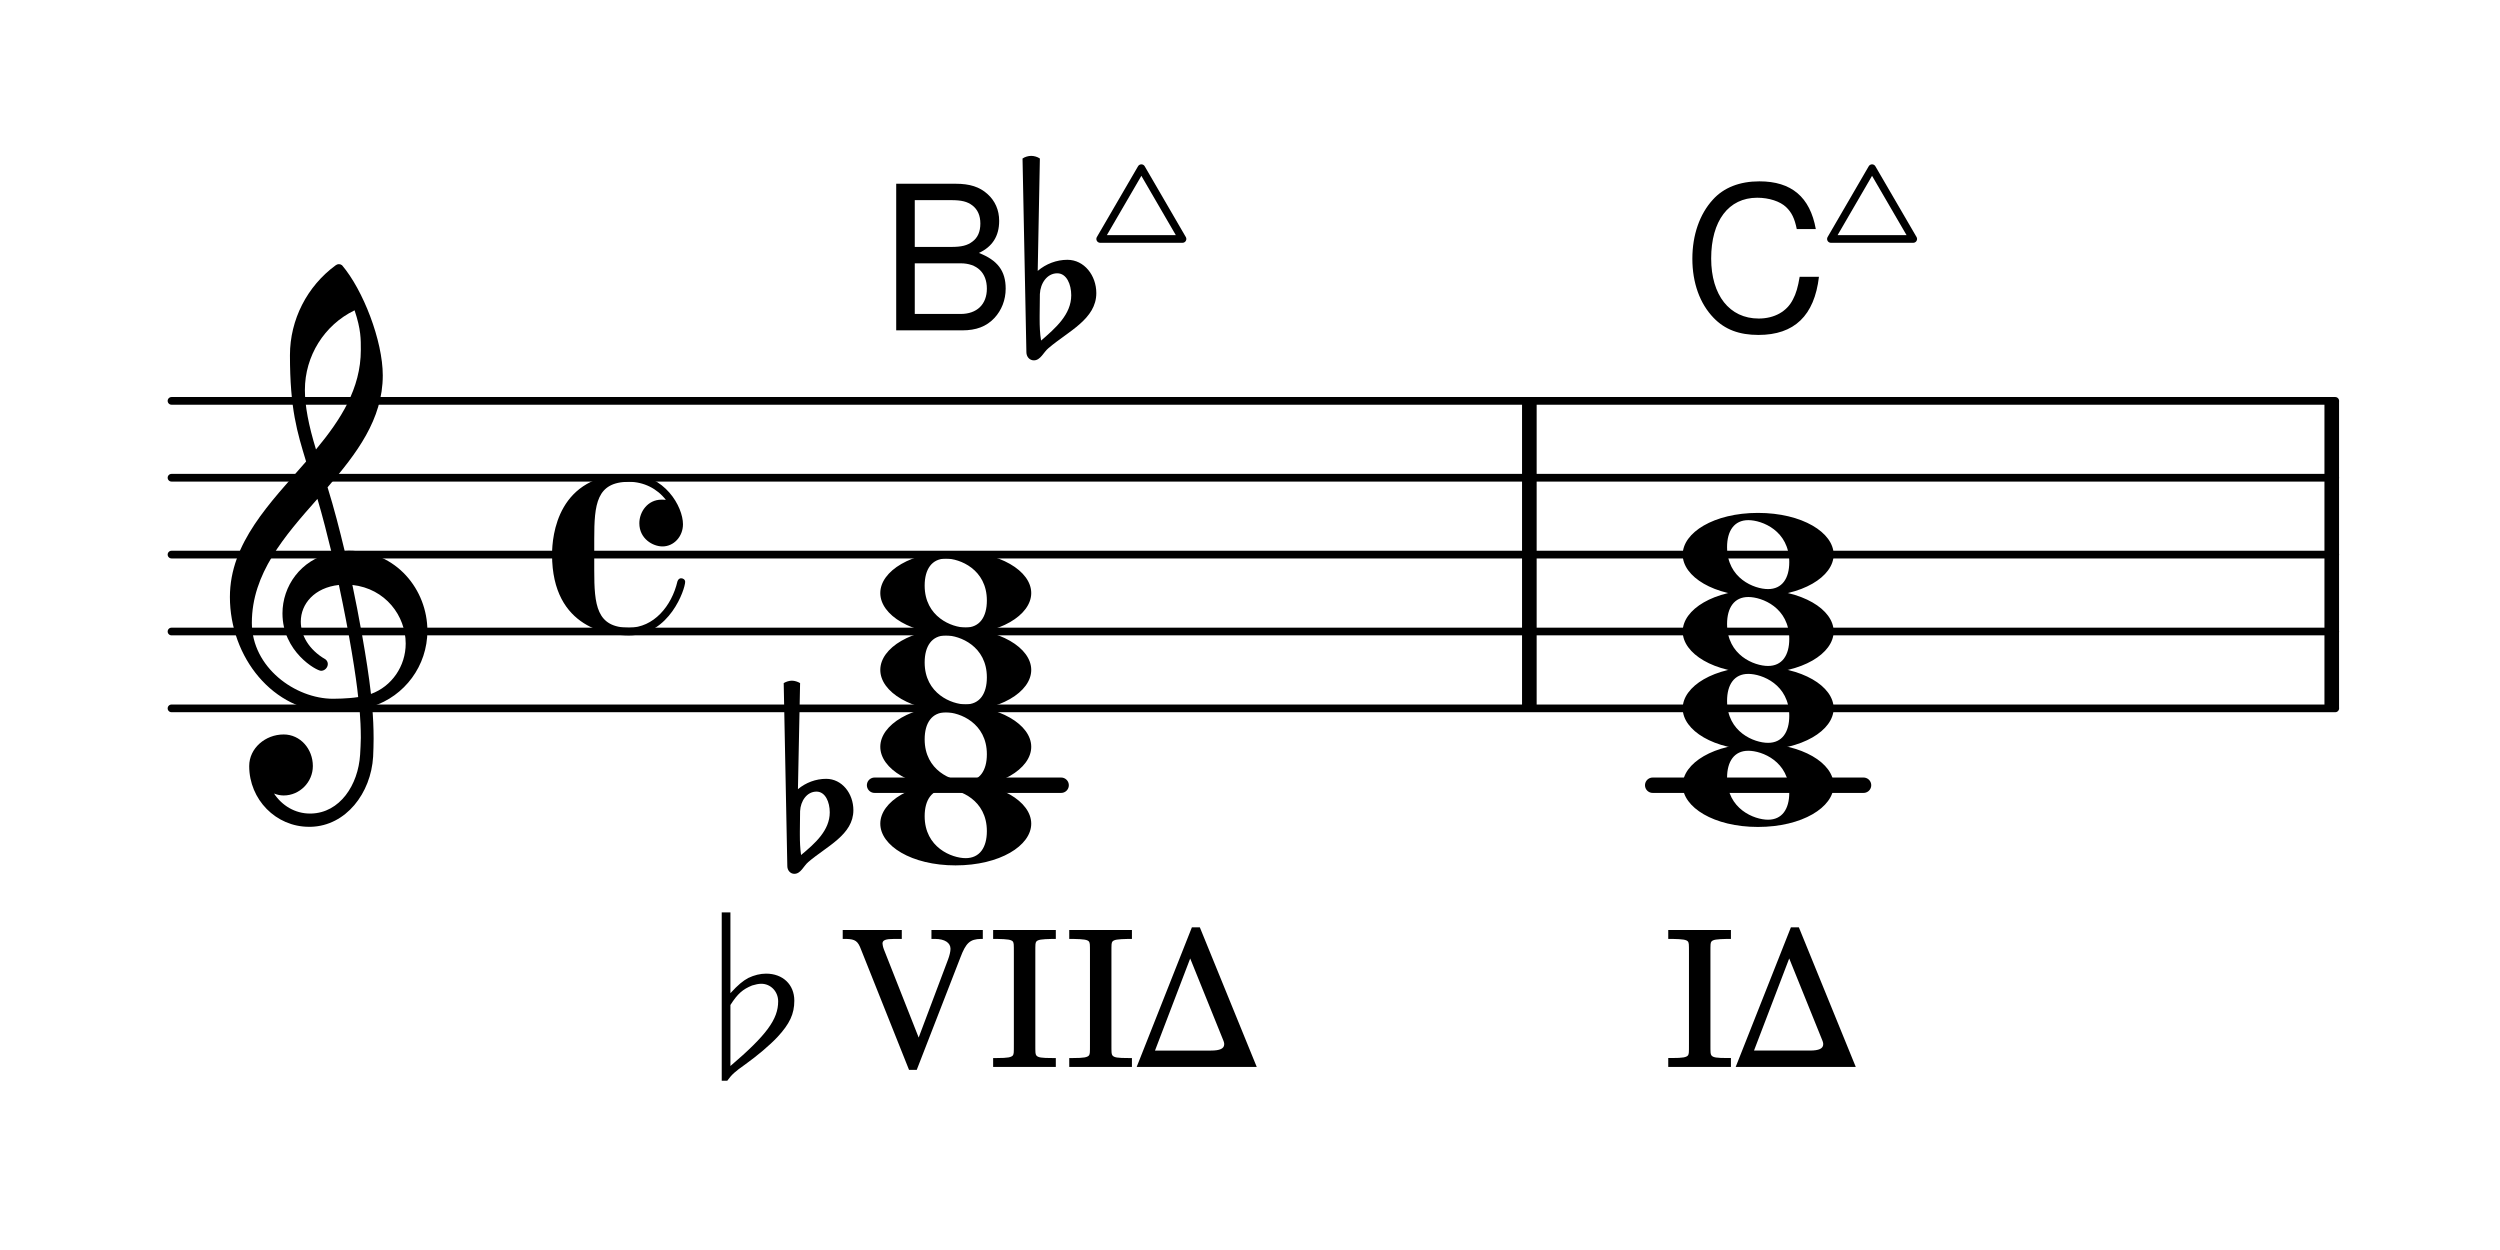
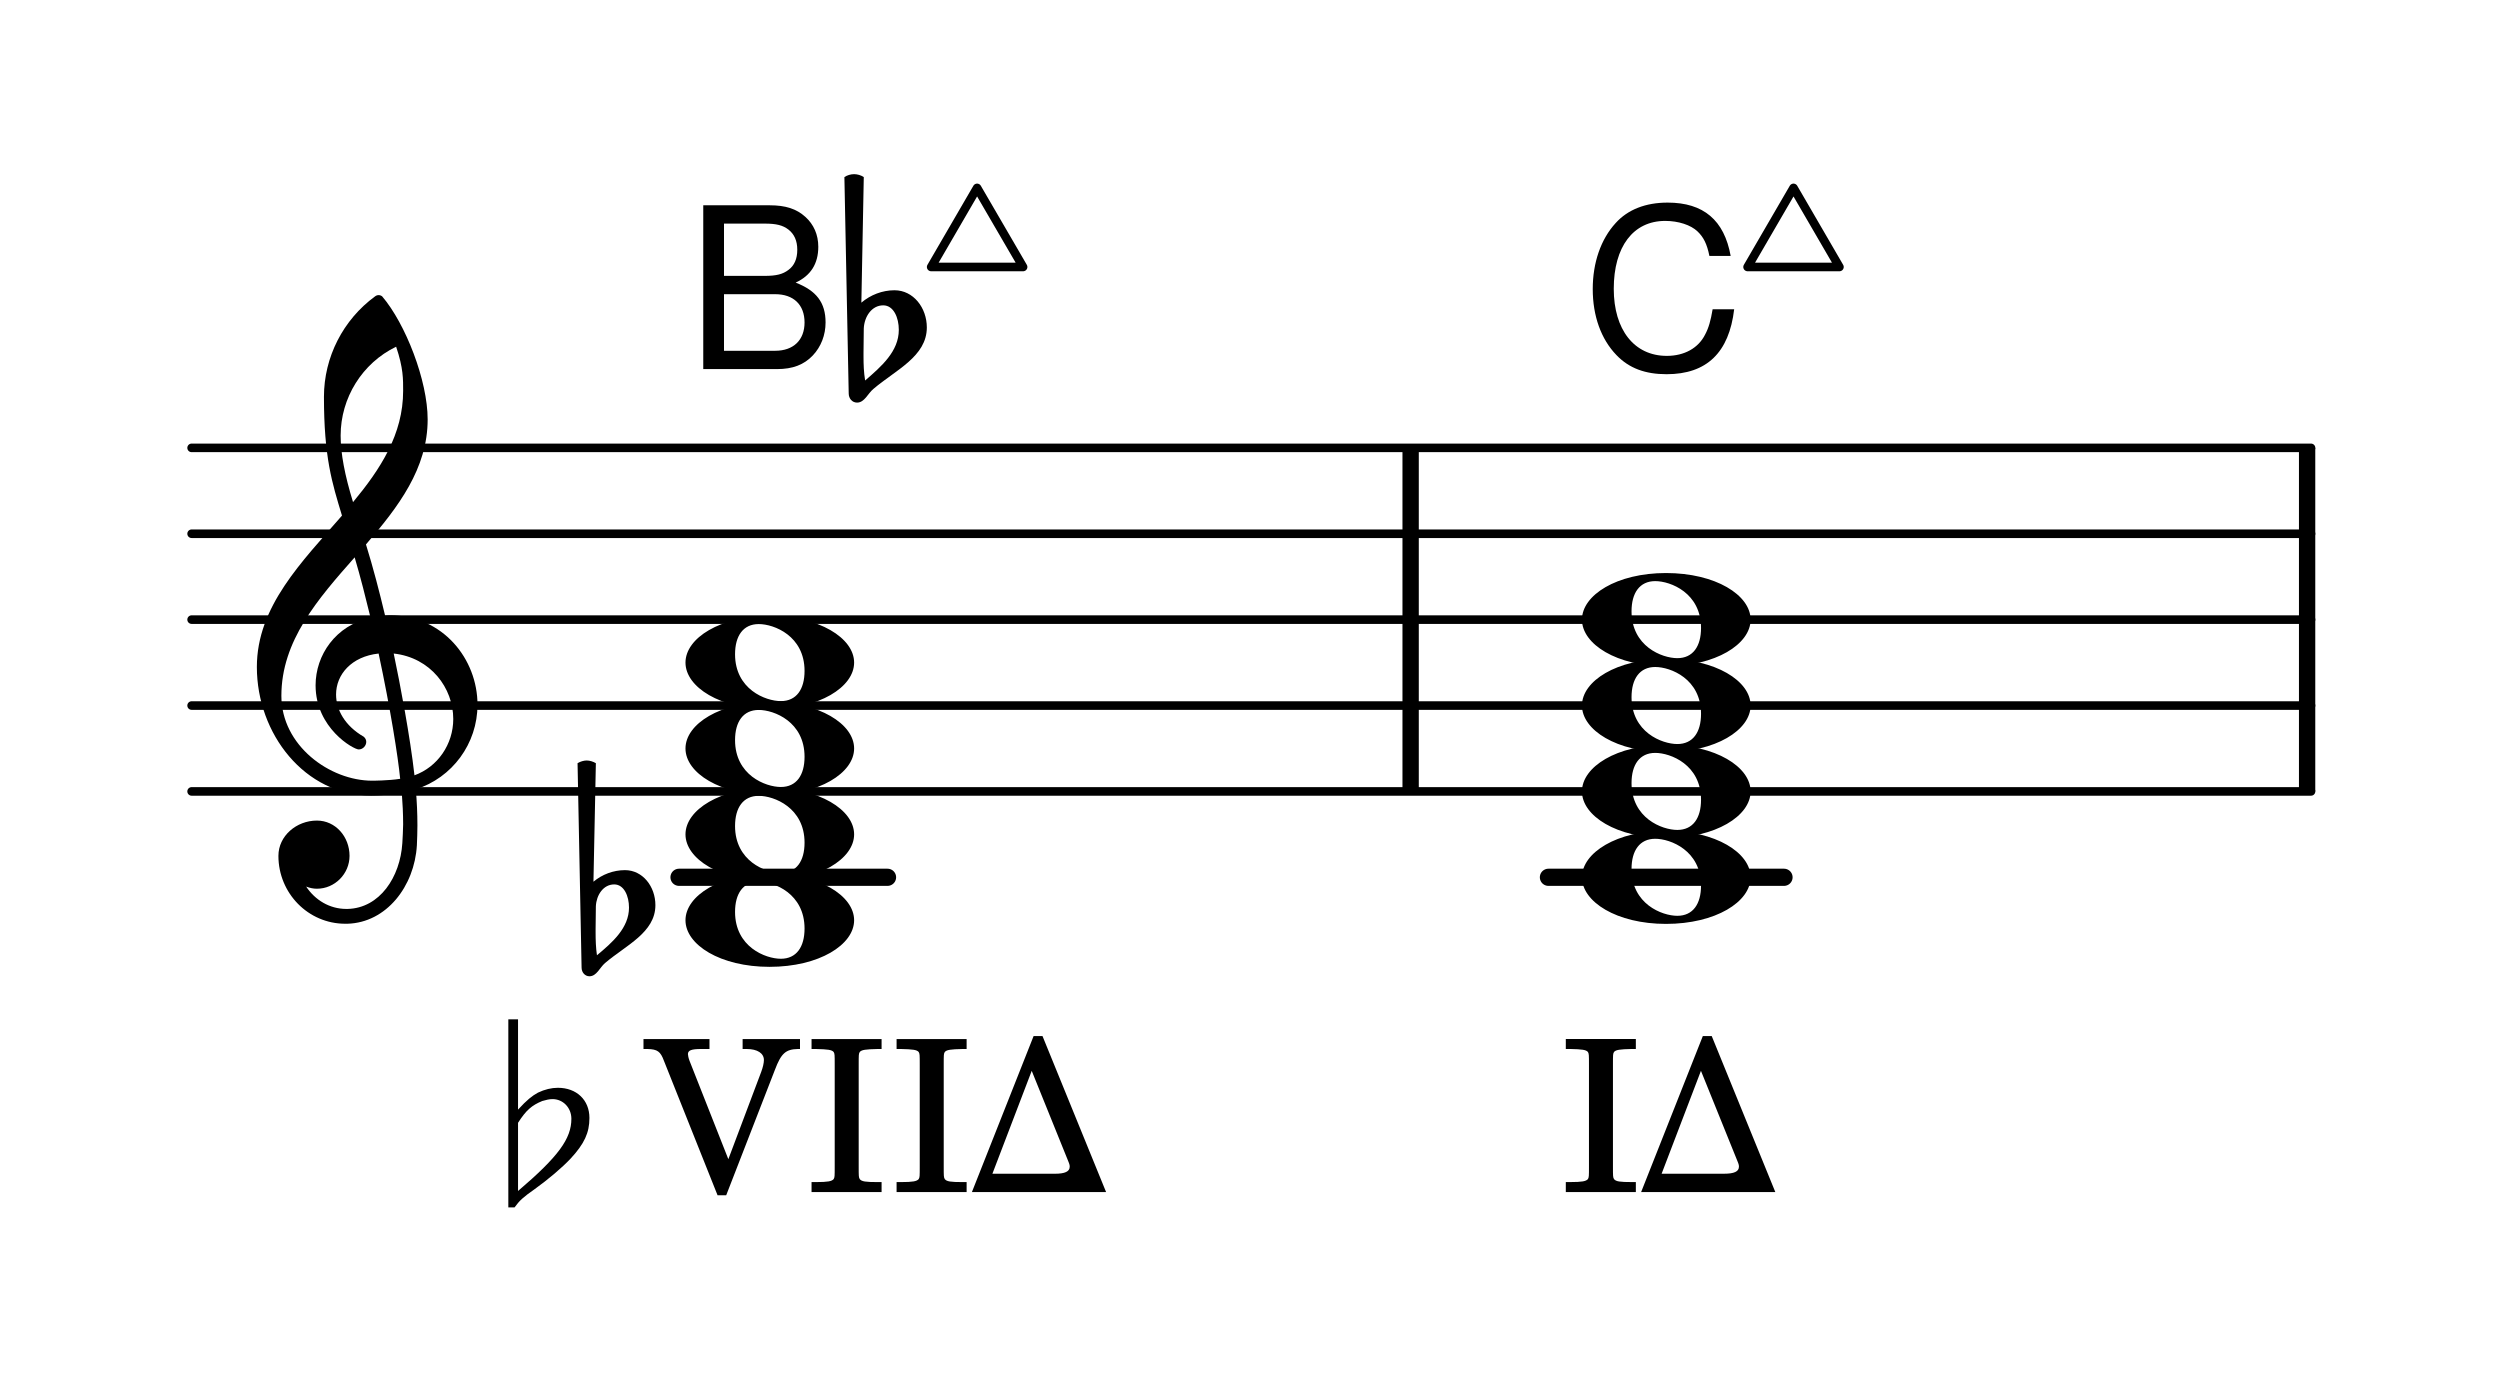
- <svg xmlns="http://www.w3.org/2000/svg" xmlns:xlink="http://www.w3.org/1999/xlink" width="162pt" height="81pt" viewBox="0 0 162 81">
+ <svg xmlns="http://www.w3.org/2000/svg" xmlns:xlink="http://www.w3.org/1999/xlink" width="145pt" height="81pt" viewBox="0 0 145 81">
  <defs>
    <g>
      <g id="glyph-0-0">
        <path d="M 1.031 0 L 5.312 0 C 6.219 0 6.875 -0.25 7.391 -0.797 C 7.859 -1.297 8.125 -1.969 8.125 -2.703 C 8.125 -3.859 7.594 -4.547 6.391 -5.016 C 7.266 -5.422 7.703 -6.109 7.703 -7.094 C 7.703 -7.797 7.438 -8.391 6.953 -8.828 C 6.438 -9.297 5.797 -9.5 4.891 -9.5 L 1.031 -9.5 Z M 2.234 -5.406 L 2.234 -8.438 L 4.594 -8.438 C 5.266 -8.438 5.641 -8.344 5.969 -8.094 C 6.312 -7.828 6.484 -7.438 6.484 -6.922 C 6.484 -6.391 6.312 -6 5.969 -5.75 C 5.641 -5.5 5.266 -5.406 4.594 -5.406 Z M 2.234 -1.062 L 2.234 -4.344 L 5.203 -4.344 C 6.266 -4.344 6.906 -3.734 6.906 -2.703 C 6.906 -1.688 6.266 -1.062 5.203 -1.062 Z M 2.234 -1.062 " />
      </g>
      <g id="glyph-0-1">
        <path d="M 8.625 -6.562 C 8.25 -8.641 7.047 -9.656 4.969 -9.656 C 3.688 -9.656 2.656 -9.25 1.953 -8.469 C 1.094 -7.531 0.625 -6.172 0.625 -4.641 C 0.625 -3.078 1.109 -1.734 2 -0.812 C 2.734 -0.047 3.672 0.297 4.906 0.297 C 7.234 0.297 8.531 -0.953 8.828 -3.469 L 7.578 -3.469 C 7.469 -2.812 7.344 -2.375 7.141 -2 C 6.75 -1.219 5.938 -0.766 4.922 -0.766 C 3.031 -0.766 1.844 -2.281 1.844 -4.656 C 1.844 -7.094 2.969 -8.594 4.828 -8.594 C 5.594 -8.594 6.312 -8.359 6.703 -7.984 C 7.047 -7.656 7.25 -7.266 7.391 -6.562 Z M 8.625 -6.562 " />
      </g>
      <g id="glyph-1-0">
        <path d="M 0.562 -0.859 C 0.594 -1.562 1.031 -2.203 1.688 -2.203 C 2.297 -2.203 2.594 -1.484 2.594 -0.781 C 2.594 0.469 1.578 1.344 0.641 2.156 C 0.562 1.688 0.547 1.219 0.547 0.766 L 0.547 0.531 Z M -0.312 2.906 C -0.312 3.203 -0.109 3.438 0.172 3.438 C 0.609 3.438 0.797 2.906 1.125 2.641 C 2.406 1.547 4.219 0.766 4.219 -0.922 C 4.219 -2.062 3.438 -3.078 2.344 -3.078 C 1.641 -3.078 0.953 -2.812 0.422 -2.359 L 0.562 -9.641 C 0.406 -9.75 0.188 -9.812 0 -9.812 C -0.188 -9.812 -0.406 -9.75 -0.562 -9.641 Z M -0.312 2.906 " />
      </g>
      <g id="glyph-2-0">
        <path d="M 4.25 -2.234 C 5.141 -2.234 6.906 -1.547 6.906 0.484 C 6.906 1.547 6.438 2.234 5.531 2.234 C 4.641 2.234 2.875 1.547 2.875 -0.484 C 2.875 -1.547 3.344 -2.234 4.25 -2.234 Z M 4.875 -2.703 C 2.016 -2.703 0 -1.422 0 0 C 0 1.422 2.016 2.703 4.875 2.703 C 7.75 2.703 9.781 1.422 9.781 0 C 9.781 -1.422 7.75 -2.703 4.875 -2.703 Z M 4.875 -2.703 " />
      </g>
      <g id="glyph-2-1">
        <path d="M 5.297 12.656 L 5.312 11.797 L 5.234 11.797 C 4.266 11.797 3.422 11.281 2.906 10.5 C 3.109 10.578 3.312 10.625 3.531 10.625 C 4.562 10.625 5.422 9.766 5.422 8.719 C 5.422 7.609 4.609 6.672 3.531 6.672 C 2.344 6.672 1.297 7.562 1.297 8.719 C 1.297 10.891 3.031 12.656 5.172 12.656 Z M 9.188 4.047 C 8.938 1.812 8.359 -1.234 7.984 -3.016 C 10.125 -2.781 11.438 -1.016 11.438 0.781 C 11.438 2.25 10.531 3.562 9.188 4.047 Z M 1.469 -0.562 C 1.469 -3.75 3.578 -6.172 5.719 -8.594 C 6.062 -7.438 6.359 -6.25 6.641 -5.094 C 4.609 -4.641 3.453 -2.922 3.453 -1.172 C 3.453 1.312 5.656 2.547 5.953 2.547 C 6.203 2.547 6.391 2.328 6.391 2.109 C 6.391 2.016 6.359 1.906 6.25 1.812 C 5.141 1.172 4.641 0.234 4.641 -0.641 C 4.641 -1.797 5.531 -2.844 7.109 -3.016 C 7.797 0.203 8.234 2.969 8.359 4.25 C 7.672 4.359 6.75 4.359 6.734 4.359 C 4.281 4.359 1.469 2.328 1.469 -0.562 Z M 4.984 -11.016 C 2.656 -8.328 0.047 -5.75 0.047 -2.234 C 0.047 1.641 2.828 5.219 6.672 5.219 C 7.562 5.219 8.344 5.078 8.453 5.062 C 8.5 5.672 8.531 6.281 8.531 6.891 C 8.531 7.25 8.5 7.625 8.484 7.984 C 8.359 9.953 7.172 11.75 5.312 11.797 L 5.297 12.656 C 7.562 12.594 9.188 10.484 9.328 8.109 C 9.344 7.734 9.359 7.328 9.359 6.953 C 9.359 6.25 9.328 5.562 9.266 4.859 C 11.375 4.188 12.844 2.219 12.844 -0.047 C 12.844 -2.688 10.844 -5.234 7.75 -5.234 C 7.625 -5.234 7.531 -5.219 7.484 -5.219 C 7.156 -6.594 6.797 -7.984 6.375 -9.344 C 8.25 -11.516 9.953 -13.75 9.953 -16.594 C 9.953 -18.844 8.672 -22.141 7.312 -23.734 C 7.188 -23.828 7.031 -23.828 6.906 -23.734 C 5.047 -22.375 3.938 -20.203 3.938 -17.906 C 3.938 -14.406 4.406 -12.922 4.984 -11.016 Z M 8.531 -18.25 C 8.531 -15.734 7.219 -13.719 5.625 -11.797 C 5.141 -13.375 4.906 -14.625 4.906 -15.656 C 4.906 -17.844 6.156 -19.859 8.125 -20.812 C 8.547 -19.562 8.531 -18.922 8.531 -18.25 Z M 8.531 -18.25 " />
      </g>
      <g id="glyph-2-2">
-         <path d="M 4.984 -5.219 C 0.359 -5.219 0 -1.234 0 0 C 0 4.859 3.812 5.234 4.984 5.234 C 7.625 5.234 8.625 2.219 8.625 1.766 C 8.625 1.609 8.484 1.531 8.359 1.531 C 8.266 1.531 8.172 1.594 8.125 1.734 C 7.75 3.344 6.578 4.734 4.984 4.734 C 2.875 4.734 2.734 3.266 2.734 1.016 L 2.734 -1.016 C 2.734 -3.266 2.875 -4.719 4.984 -4.719 C 5.938 -4.719 6.812 -4.281 7.375 -3.547 C 7.266 -3.562 7.172 -3.562 7.094 -3.562 C 6.203 -3.562 5.656 -2.781 5.656 -2.031 C 5.656 -1.031 6.531 -0.531 7.156 -0.531 C 7.891 -0.531 8.484 -1.172 8.484 -1.969 C 8.484 -3.109 7.297 -5.219 4.984 -5.219 Z M 4.984 -5.219 " />
-       </g>
-       <g id="glyph-2-3">
        <path d="M 0.531 -0.812 C 0.562 -1.469 0.969 -2.078 1.594 -2.078 C 2.172 -2.078 2.453 -1.391 2.453 -0.734 C 2.453 0.438 1.5 1.281 0.594 2.031 C 0.531 1.594 0.516 1.156 0.516 0.719 L 0.516 0.5 Z M -0.297 2.75 C -0.297 3.031 -0.094 3.25 0.156 3.25 C 0.578 3.25 0.75 2.75 1.062 2.484 C 2.266 1.453 3.984 0.719 3.984 -0.875 C 3.984 -1.953 3.25 -2.906 2.219 -2.906 C 1.547 -2.906 0.891 -2.656 0.391 -2.234 L 0.531 -9.109 C 0.375 -9.203 0.172 -9.266 0 -9.266 C -0.172 -9.266 -0.375 -9.203 -0.531 -9.109 Z M -0.297 2.75 " />
      </g>
      <g id="glyph-3-0">
        <path d="M -0.094 0 L 7.688 0 L 4 -9.047 L 3.484 -9.047 Z M 1.094 -1.062 L 3.375 -7.031 L 5.484 -1.812 C 5.578 -1.594 5.578 -1.531 5.578 -1.469 C 5.578 -1.188 5.297 -1.062 4.719 -1.062 Z M 1.094 -1.062 " />
      </g>
      <g id="glyph-3-1">
        <path d="M 4.828 -1.906 L 2.578 -7.609 C 2.516 -7.766 2.484 -7.938 2.484 -8 C 2.484 -8.219 2.688 -8.297 3.25 -8.297 L 3.734 -8.297 L 3.734 -8.875 L -0.094 -8.875 L -0.094 -8.297 L 0.141 -8.297 C 0.719 -8.281 0.891 -8.156 1.094 -7.609 L 4.203 0.188 L 4.703 0.188 L 7.531 -7.094 C 7.891 -8.047 8.156 -8.281 8.859 -8.297 L 8.984 -8.297 L 8.984 -8.875 L 5.656 -8.875 L 5.656 -8.297 L 5.891 -8.297 C 6.516 -8.297 6.891 -8.047 6.891 -7.656 C 6.891 -7.484 6.828 -7.219 6.734 -6.969 Z M 4.828 -1.906 " />
      </g>
      <g id="glyph-3-2">
        <path d="M 0.469 -8.297 L 0.719 -8.297 C 1.422 -8.281 1.641 -8.25 1.75 -8.125 C 1.812 -8.016 1.812 -7.984 1.812 -7.359 L 1.812 -1.516 C 1.812 -0.891 1.812 -0.859 1.75 -0.75 C 1.641 -0.625 1.422 -0.578 0.719 -0.578 L 0.469 -0.578 L 0.469 0 L 4.531 0 L 4.531 -0.578 L 4.297 -0.578 C 3.609 -0.578 3.375 -0.609 3.266 -0.75 C 3.203 -0.859 3.203 -0.891 3.203 -1.516 L 3.203 -7.359 C 3.203 -8 3.203 -8.016 3.266 -8.125 C 3.375 -8.25 3.594 -8.281 4.297 -8.297 L 4.531 -8.297 L 4.531 -8.875 L 0.469 -8.875 Z M 0.469 -8.297 " />
      </g>
      <g id="glyph-4-0">
        <path d="M 4.312 -10.016 L 4.312 0.891 L 4.672 0.891 C 4.969 0.484 5.156 0.312 5.844 -0.172 C 6.625 -0.734 7.422 -1.406 7.922 -1.938 C 8.719 -2.797 9.016 -3.438 9.016 -4.297 C 9.016 -5.344 8.266 -6.047 7.188 -6.047 C 6.812 -6.047 6.422 -5.953 6.031 -5.766 C 5.688 -5.578 5.391 -5.344 4.875 -4.781 L 4.875 -10.016 Z M 4.875 -4.016 C 5.344 -4.75 5.672 -5.031 6.281 -5.281 C 6.5 -5.344 6.688 -5.391 6.875 -5.391 C 7.484 -5.391 7.969 -4.891 7.969 -4.25 C 7.969 -3.094 7.219 -2.062 4.875 -0.062 Z M 4.875 -4.016 " />
      </g>
    </g>
  </defs>
-   <path fill="none" stroke-width="9.465" stroke-linecap="butt" stroke-linejoin="miter" stroke="rgb(0%, 0%, 0%)" stroke-opacity="1" stroke-miterlimit="10" d="M 1591.016 7870.977 L 1591.016 8070.234 " transform="matrix(0.1, 0, 0, -0.1, -60, 833)" />
-   <path fill="none" stroke-width="9.963" stroke-linecap="round" stroke-linejoin="miter" stroke="rgb(0%, 0%, 0%)" stroke-opacity="1" stroke-miterlimit="10" d="M 1670.938 7821.172 L 1807.578 7821.172 " transform="matrix(0.1, 0, 0, -0.1, -60, 833)" />
-   <path fill="none" stroke-width="9.963" stroke-linecap="round" stroke-linejoin="miter" stroke="rgb(0%, 0%, 0%)" stroke-opacity="1" stroke-miterlimit="10" d="M 1166.719 7821.172 L 1287.617 7821.172 " transform="matrix(0.1, 0, 0, -0.1, -60, 833)" />
-   <path fill="none" stroke-width="4.981" stroke-linecap="round" stroke-linejoin="miter" stroke="rgb(0%, 0%, 0%)" stroke-opacity="1" stroke-miterlimit="10" d="M 711.133 7870.977 L 2113.242 7870.977 " transform="matrix(0.1, 0, 0, -0.1, -60, 833)" />
-   <path fill="none" stroke-width="4.981" stroke-linecap="round" stroke-linejoin="miter" stroke="rgb(0%, 0%, 0%)" stroke-opacity="1" stroke-miterlimit="10" d="M 711.133 7920.781 L 2113.242 7920.781 " transform="matrix(0.1, 0, 0, -0.1, -60, 833)" />
-   <path fill="none" stroke-width="4.981" stroke-linecap="round" stroke-linejoin="miter" stroke="rgb(0%, 0%, 0%)" stroke-opacity="1" stroke-miterlimit="10" d="M 711.133 7970.625 L 2113.242 7970.625 " transform="matrix(0.1, 0, 0, -0.1, -60, 833)" />
-   <path fill="none" stroke-width="4.981" stroke-linecap="round" stroke-linejoin="miter" stroke="rgb(0%, 0%, 0%)" stroke-opacity="1" stroke-miterlimit="10" d="M 711.133 8020.43 L 2113.242 8020.43 " transform="matrix(0.1, 0, 0, -0.1, -60, 833)" />
-   <path fill="none" stroke-width="4.981" stroke-linecap="round" stroke-linejoin="miter" stroke="rgb(0%, 0%, 0%)" stroke-opacity="1" stroke-miterlimit="10" d="M 711.133 8070.234 L 2113.242 8070.234 " transform="matrix(0.1, 0, 0, -0.1, -60, 833)" />
-   <path fill="none" stroke-width="9.465" stroke-linecap="butt" stroke-linejoin="miter" stroke="rgb(0%, 0%, 0%)" stroke-opacity="1" stroke-miterlimit="10" d="M 2110.977 7870.977 L 2110.977 8070.234 " transform="matrix(0.1, 0, 0, -0.1, -60, 833)" />
+   <path fill="none" stroke-width="9.465" stroke-linecap="butt" stroke-linejoin="miter" stroke="rgb(0%, 0%, 0%)" stroke-opacity="1" stroke-miterlimit="10" d="M 1418.164 7870.977 L 1418.164 8070.234 " transform="matrix(0.1, 0, 0, -0.1, -60, 833)" />
+   <path fill="none" stroke-width="9.963" stroke-linecap="round" stroke-linejoin="miter" stroke="rgb(0%, 0%, 0%)" stroke-opacity="1" stroke-miterlimit="10" d="M 1498.086 7821.172 L 1634.727 7821.172 " transform="matrix(0.1, 0, 0, -0.1, -60, 833)" />
+   <path fill="none" stroke-width="9.963" stroke-linecap="round" stroke-linejoin="miter" stroke="rgb(0%, 0%, 0%)" stroke-opacity="1" stroke-miterlimit="10" d="M 993.828 7821.172 L 1114.766 7821.172 " transform="matrix(0.1, 0, 0, -0.1, -60, 833)" />
+   <path fill="none" stroke-width="4.981" stroke-linecap="round" stroke-linejoin="miter" stroke="rgb(0%, 0%, 0%)" stroke-opacity="1" stroke-miterlimit="10" d="M 711.133 7870.977 L 1940.391 7870.977 " transform="matrix(0.1, 0, 0, -0.1, -60, 833)" />
+   <path fill="none" stroke-width="4.981" stroke-linecap="round" stroke-linejoin="miter" stroke="rgb(0%, 0%, 0%)" stroke-opacity="1" stroke-miterlimit="10" d="M 711.133 7920.781 L 1940.391 7920.781 " transform="matrix(0.1, 0, 0, -0.1, -60, 833)" />
+   <path fill="none" stroke-width="4.981" stroke-linecap="round" stroke-linejoin="miter" stroke="rgb(0%, 0%, 0%)" stroke-opacity="1" stroke-miterlimit="10" d="M 711.133 7970.625 L 1940.391 7970.625 " transform="matrix(0.1, 0, 0, -0.1, -60, 833)" />
+   <path fill="none" stroke-width="4.981" stroke-linecap="round" stroke-linejoin="miter" stroke="rgb(0%, 0%, 0%)" stroke-opacity="1" stroke-miterlimit="10" d="M 711.133 8020.43 L 1940.391 8020.43 " transform="matrix(0.1, 0, 0, -0.1, -60, 833)" />
+   <path fill="none" stroke-width="4.981" stroke-linecap="round" stroke-linejoin="miter" stroke="rgb(0%, 0%, 0%)" stroke-opacity="1" stroke-miterlimit="10" d="M 711.133 8070.234 L 1940.391 8070.234 " transform="matrix(0.1, 0, 0, -0.1, -60, 833)" />
+   <path fill="none" stroke-width="9.465" stroke-linecap="butt" stroke-linejoin="miter" stroke="rgb(0%, 0%, 0%)" stroke-opacity="1" stroke-miterlimit="10" d="M 1938.125 7870.977 L 1938.125 8070.234 " transform="matrix(0.1, 0, 0, -0.1, -60, 833)" />
  <g fill="rgb(0%, 0%, 0%)" fill-opacity="1">
-     <use xlink:href="#glyph-0-0" x="57.043" y="21.407" />
+     <use xlink:href="#glyph-0-0" x="39.758" y="21.407" />
  </g>
  <g fill="rgb(0%, 0%, 0%)" fill-opacity="1">
-     <use xlink:href="#glyph-1-0" x="66.822" y="19.913" />
+     <use xlink:href="#glyph-1-0" x="49.537" y="19.913" />
  </g>
-   <path fill="none" stroke-width="4.981" stroke-linecap="butt" stroke-linejoin="round" stroke="rgb(0%, 0%, 0%)" stroke-opacity="1" stroke-miterlimit="10" d="M 1312.93 8175.156 L 1366.25 8175.156 L 1339.609 8221.016 Z M 1312.93 8175.156 " transform="matrix(0.1, 0, 0, -0.1, -60, 833)" />
+   <path fill="none" stroke-width="4.981" stroke-linecap="butt" stroke-linejoin="round" stroke="rgb(0%, 0%, 0%)" stroke-opacity="1" stroke-miterlimit="10" d="M 1140.078 8175.156 L 1193.398 8175.156 L 1166.719 8221.016 Z M 1140.078 8175.156 " transform="matrix(0.1, 0, 0, -0.1, -60, 833)" />
  <g fill="rgb(0%, 0%, 0%)" fill-opacity="1">
-     <use xlink:href="#glyph-2-0" x="57.043" y="53.374" />
+     <use xlink:href="#glyph-2-0" x="39.758" y="53.374" />
  </g>
  <g fill="rgb(0%, 0%, 0%)" fill-opacity="1">
-     <use xlink:href="#glyph-2-0" x="57.043" y="48.393" />
+     <use xlink:href="#glyph-2-0" x="39.758" y="48.393" />
  </g>
  <g fill="rgb(0%, 0%, 0%)" fill-opacity="1">
-     <use xlink:href="#glyph-2-0" x="57.043" y="43.411" />
+     <use xlink:href="#glyph-2-0" x="39.758" y="43.411" />
  </g>
  <g fill="rgb(0%, 0%, 0%)" fill-opacity="1">
-     <use xlink:href="#glyph-2-0" x="57.043" y="38.43" />
+     <use xlink:href="#glyph-2-0" x="39.758" y="38.43" />
  </g>
  <g fill="rgb(0%, 0%, 0%)" fill-opacity="1">
    <use xlink:href="#glyph-2-1" x="14.851" y="40.921" />
  </g>
  <g fill="rgb(0%, 0%, 0%)" fill-opacity="1">
-     <use xlink:href="#glyph-2-2" x="35.773" y="35.94" />
+     <use xlink:href="#glyph-3-0" x="56.465" y="69.139" />
  </g>
  <g fill="rgb(0%, 0%, 0%)" fill-opacity="1">
-     <use xlink:href="#glyph-3-0" x="73.75" y="69.139" />
+     <use xlink:href="#glyph-3-1" x="37.416" y="69.139" />
  </g>
  <g fill="rgb(0%, 0%, 0%)" fill-opacity="1">
-     <use xlink:href="#glyph-3-1" x="54.702" y="69.139" />
+     <use xlink:href="#glyph-3-2" x="46.601" y="69.139" />
  </g>
  <g fill="rgb(0%, 0%, 0%)" fill-opacity="1">
-     <use xlink:href="#glyph-3-2" x="63.886" y="69.139" />
+     <use xlink:href="#glyph-3-2" x="51.533" y="69.139" />
  </g>
  <g fill="rgb(0%, 0%, 0%)" fill-opacity="1">
-     <use xlink:href="#glyph-3-2" x="68.818" y="69.139" />
+     <use xlink:href="#glyph-4-0" x="25.171" y="69.139" />
  </g>
  <g fill="rgb(0%, 0%, 0%)" fill-opacity="1">
-     <use xlink:href="#glyph-4-0" x="42.456" y="69.139" />
+     <use xlink:href="#glyph-2-2" x="34.029" y="53.374" />
  </g>
  <g fill="rgb(0%, 0%, 0%)" fill-opacity="1">
-     <use xlink:href="#glyph-2-3" x="51.315" y="53.374" />
+     <use xlink:href="#glyph-0-1" x="91.754" y="21.407" />
+   </g>
+   <path fill="none" stroke-width="4.981" stroke-linecap="butt" stroke-linejoin="round" stroke="rgb(0%, 0%, 0%)" stroke-opacity="1" stroke-miterlimit="10" d="M 1613.594 8175.156 L 1666.875 8175.156 L 1640.234 8221.016 Z M 1613.594 8175.156 " transform="matrix(0.1, 0, 0, -0.1, -60, 833)" />
+   <g fill="rgb(0%, 0%, 0%)" fill-opacity="1">
+     <use xlink:href="#glyph-2-0" x="91.754" y="50.883" />
  </g>
  <g fill="rgb(0%, 0%, 0%)" fill-opacity="1">
-     <use xlink:href="#glyph-0-1" x="109.04" y="21.407" />
-   </g>
-   <path fill="none" stroke-width="4.981" stroke-linecap="butt" stroke-linejoin="round" stroke="rgb(0%, 0%, 0%)" stroke-opacity="1" stroke-miterlimit="10" d="M 1786.445 8175.156 L 1839.766 8175.156 L 1813.086 8221.016 Z M 1786.445 8175.156 " transform="matrix(0.1, 0, 0, -0.1, -60, 833)" />
-   <g fill="rgb(0%, 0%, 0%)" fill-opacity="1">
-     <use xlink:href="#glyph-2-0" x="109.039" y="50.883" />
+     <use xlink:href="#glyph-2-0" x="91.754" y="45.902" />
  </g>
  <g fill="rgb(0%, 0%, 0%)" fill-opacity="1">
-     <use xlink:href="#glyph-2-0" x="109.039" y="45.902" />
+     <use xlink:href="#glyph-2-0" x="91.754" y="40.92" />
  </g>
  <g fill="rgb(0%, 0%, 0%)" fill-opacity="1">
-     <use xlink:href="#glyph-2-0" x="109.039" y="40.92" />
+     <use xlink:href="#glyph-2-0" x="91.754" y="35.939" />
  </g>
  <g fill="rgb(0%, 0%, 0%)" fill-opacity="1">
-     <use xlink:href="#glyph-2-0" x="109.039" y="35.939" />
+     <use xlink:href="#glyph-3-0" x="95.28" y="69.138" />
  </g>
  <g fill="rgb(0%, 0%, 0%)" fill-opacity="1">
-     <use xlink:href="#glyph-3-0" x="112.566" y="69.138" />
-   </g>
-   <g fill="rgb(0%, 0%, 0%)" fill-opacity="1">
-     <use xlink:href="#glyph-3-2" x="107.633" y="69.138" />
+     <use xlink:href="#glyph-3-2" x="90.348" y="69.138" />
  </g>
</svg>
